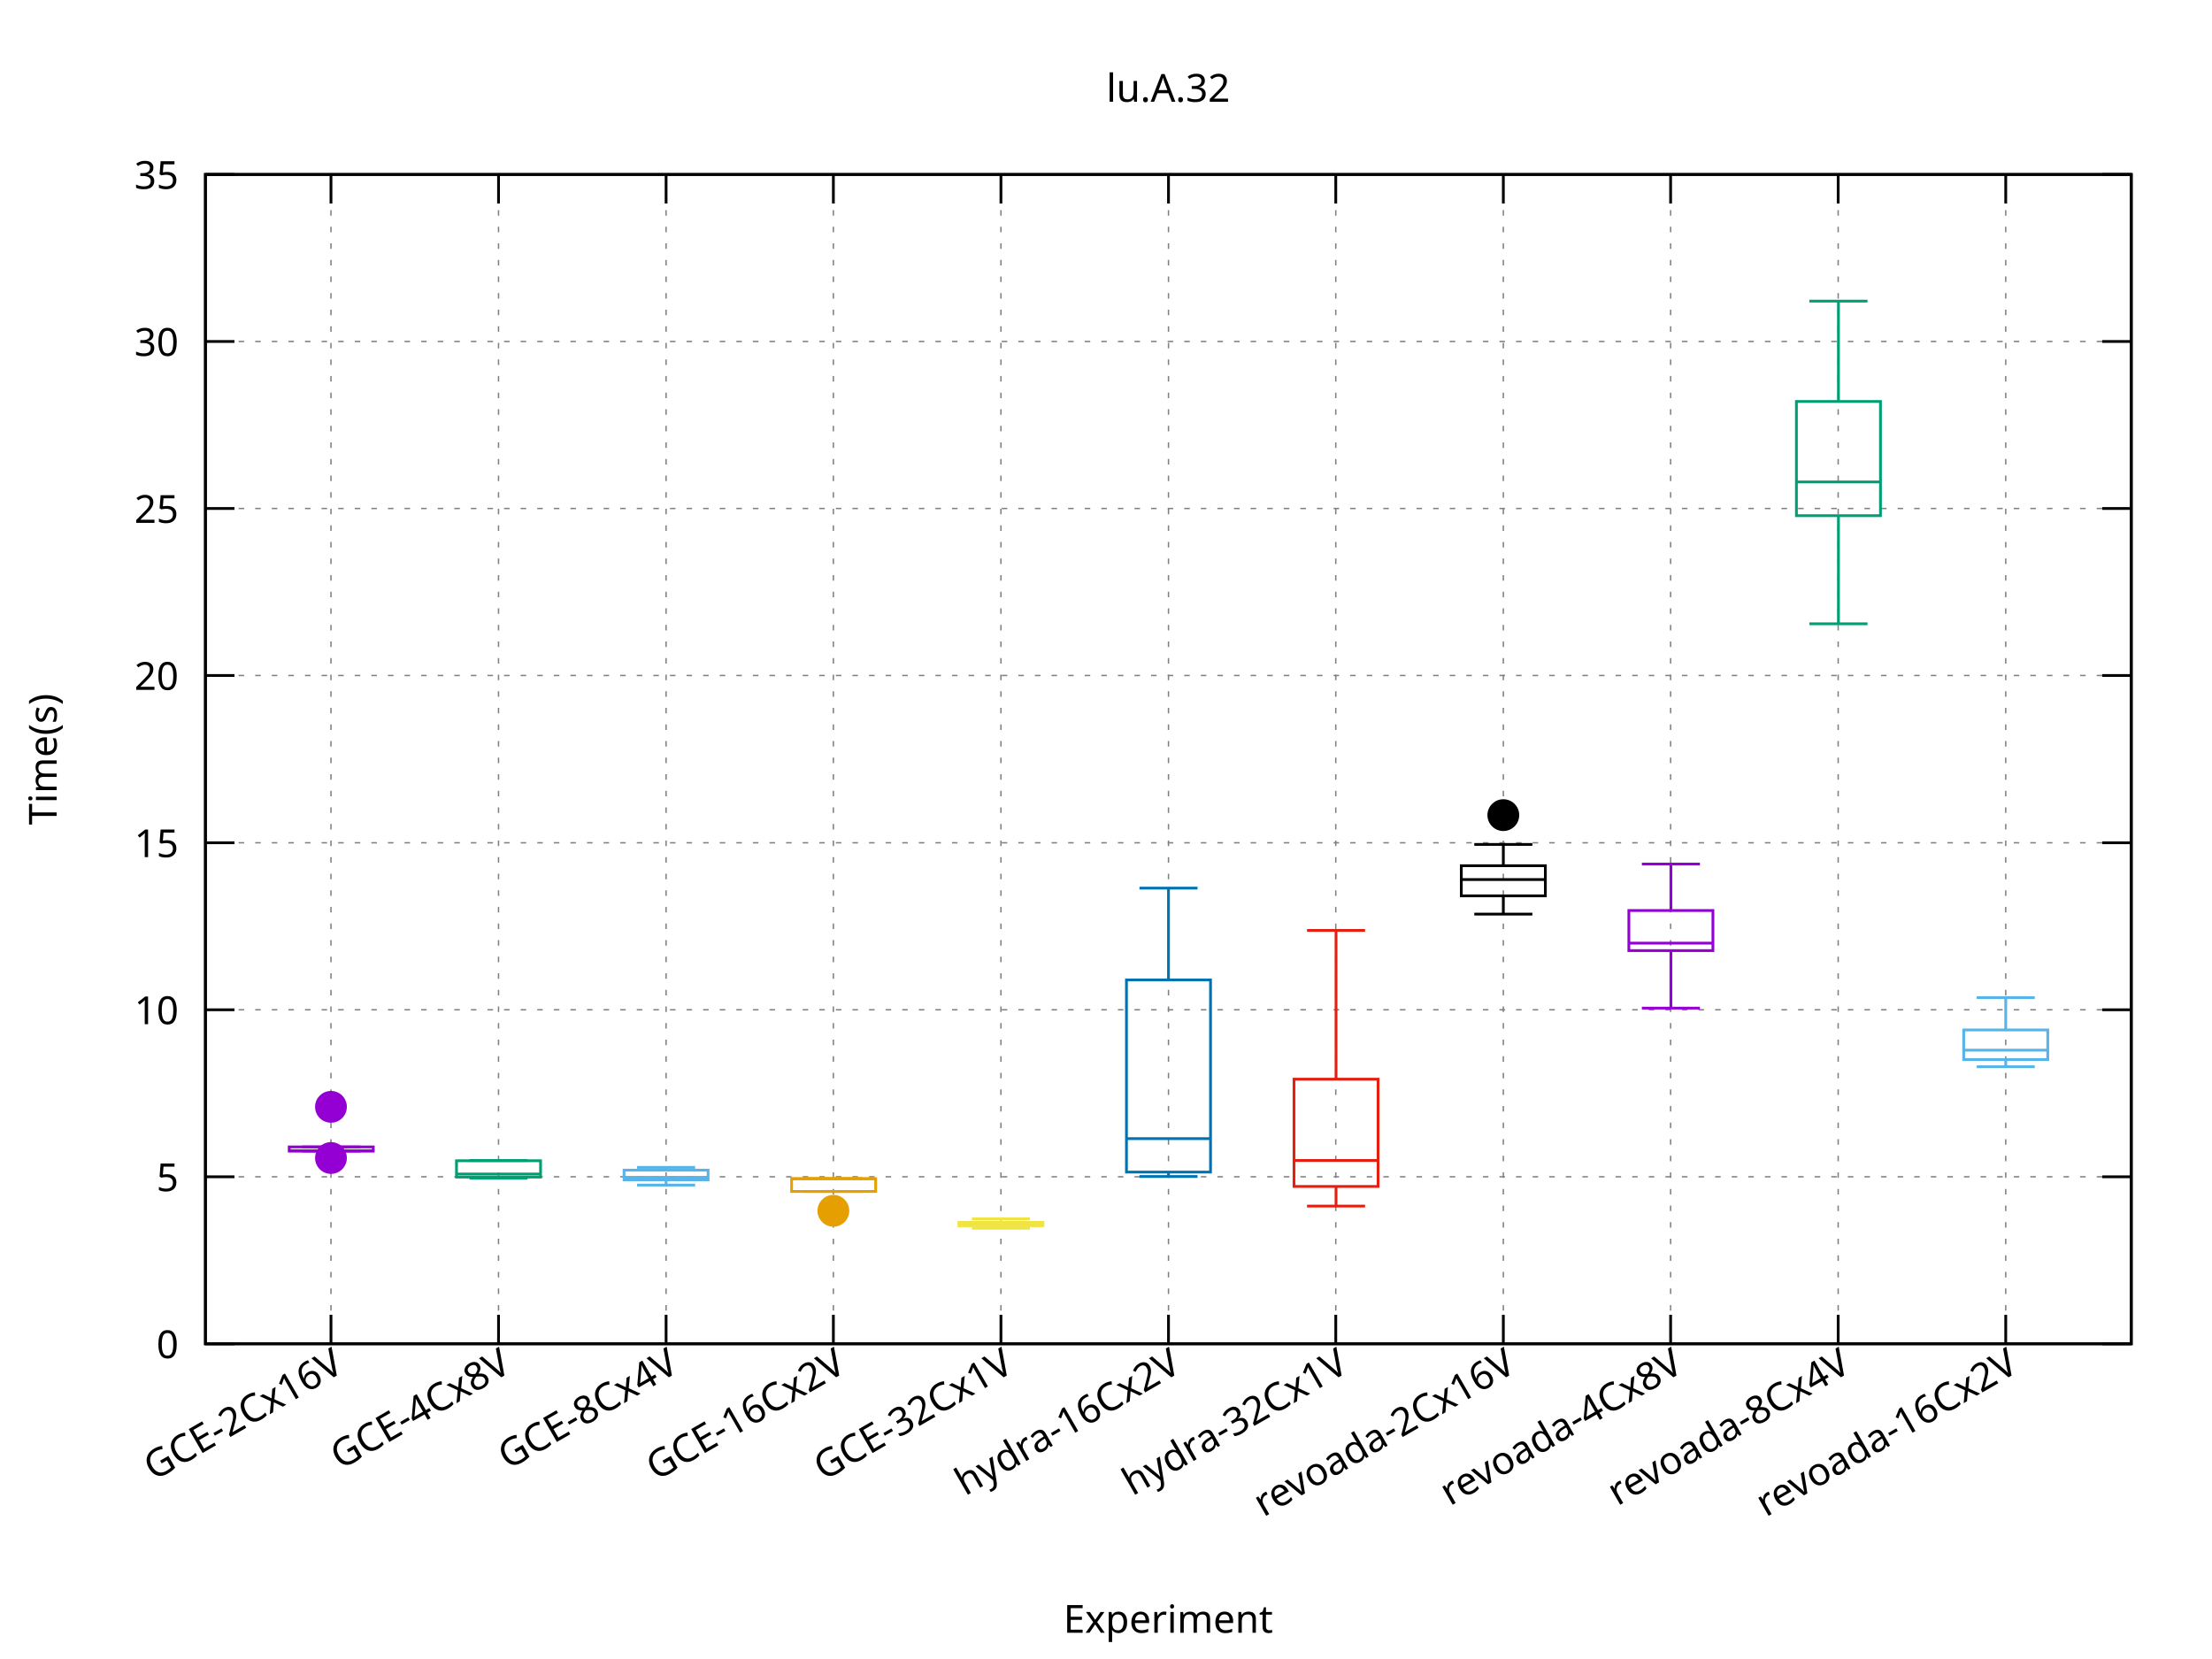
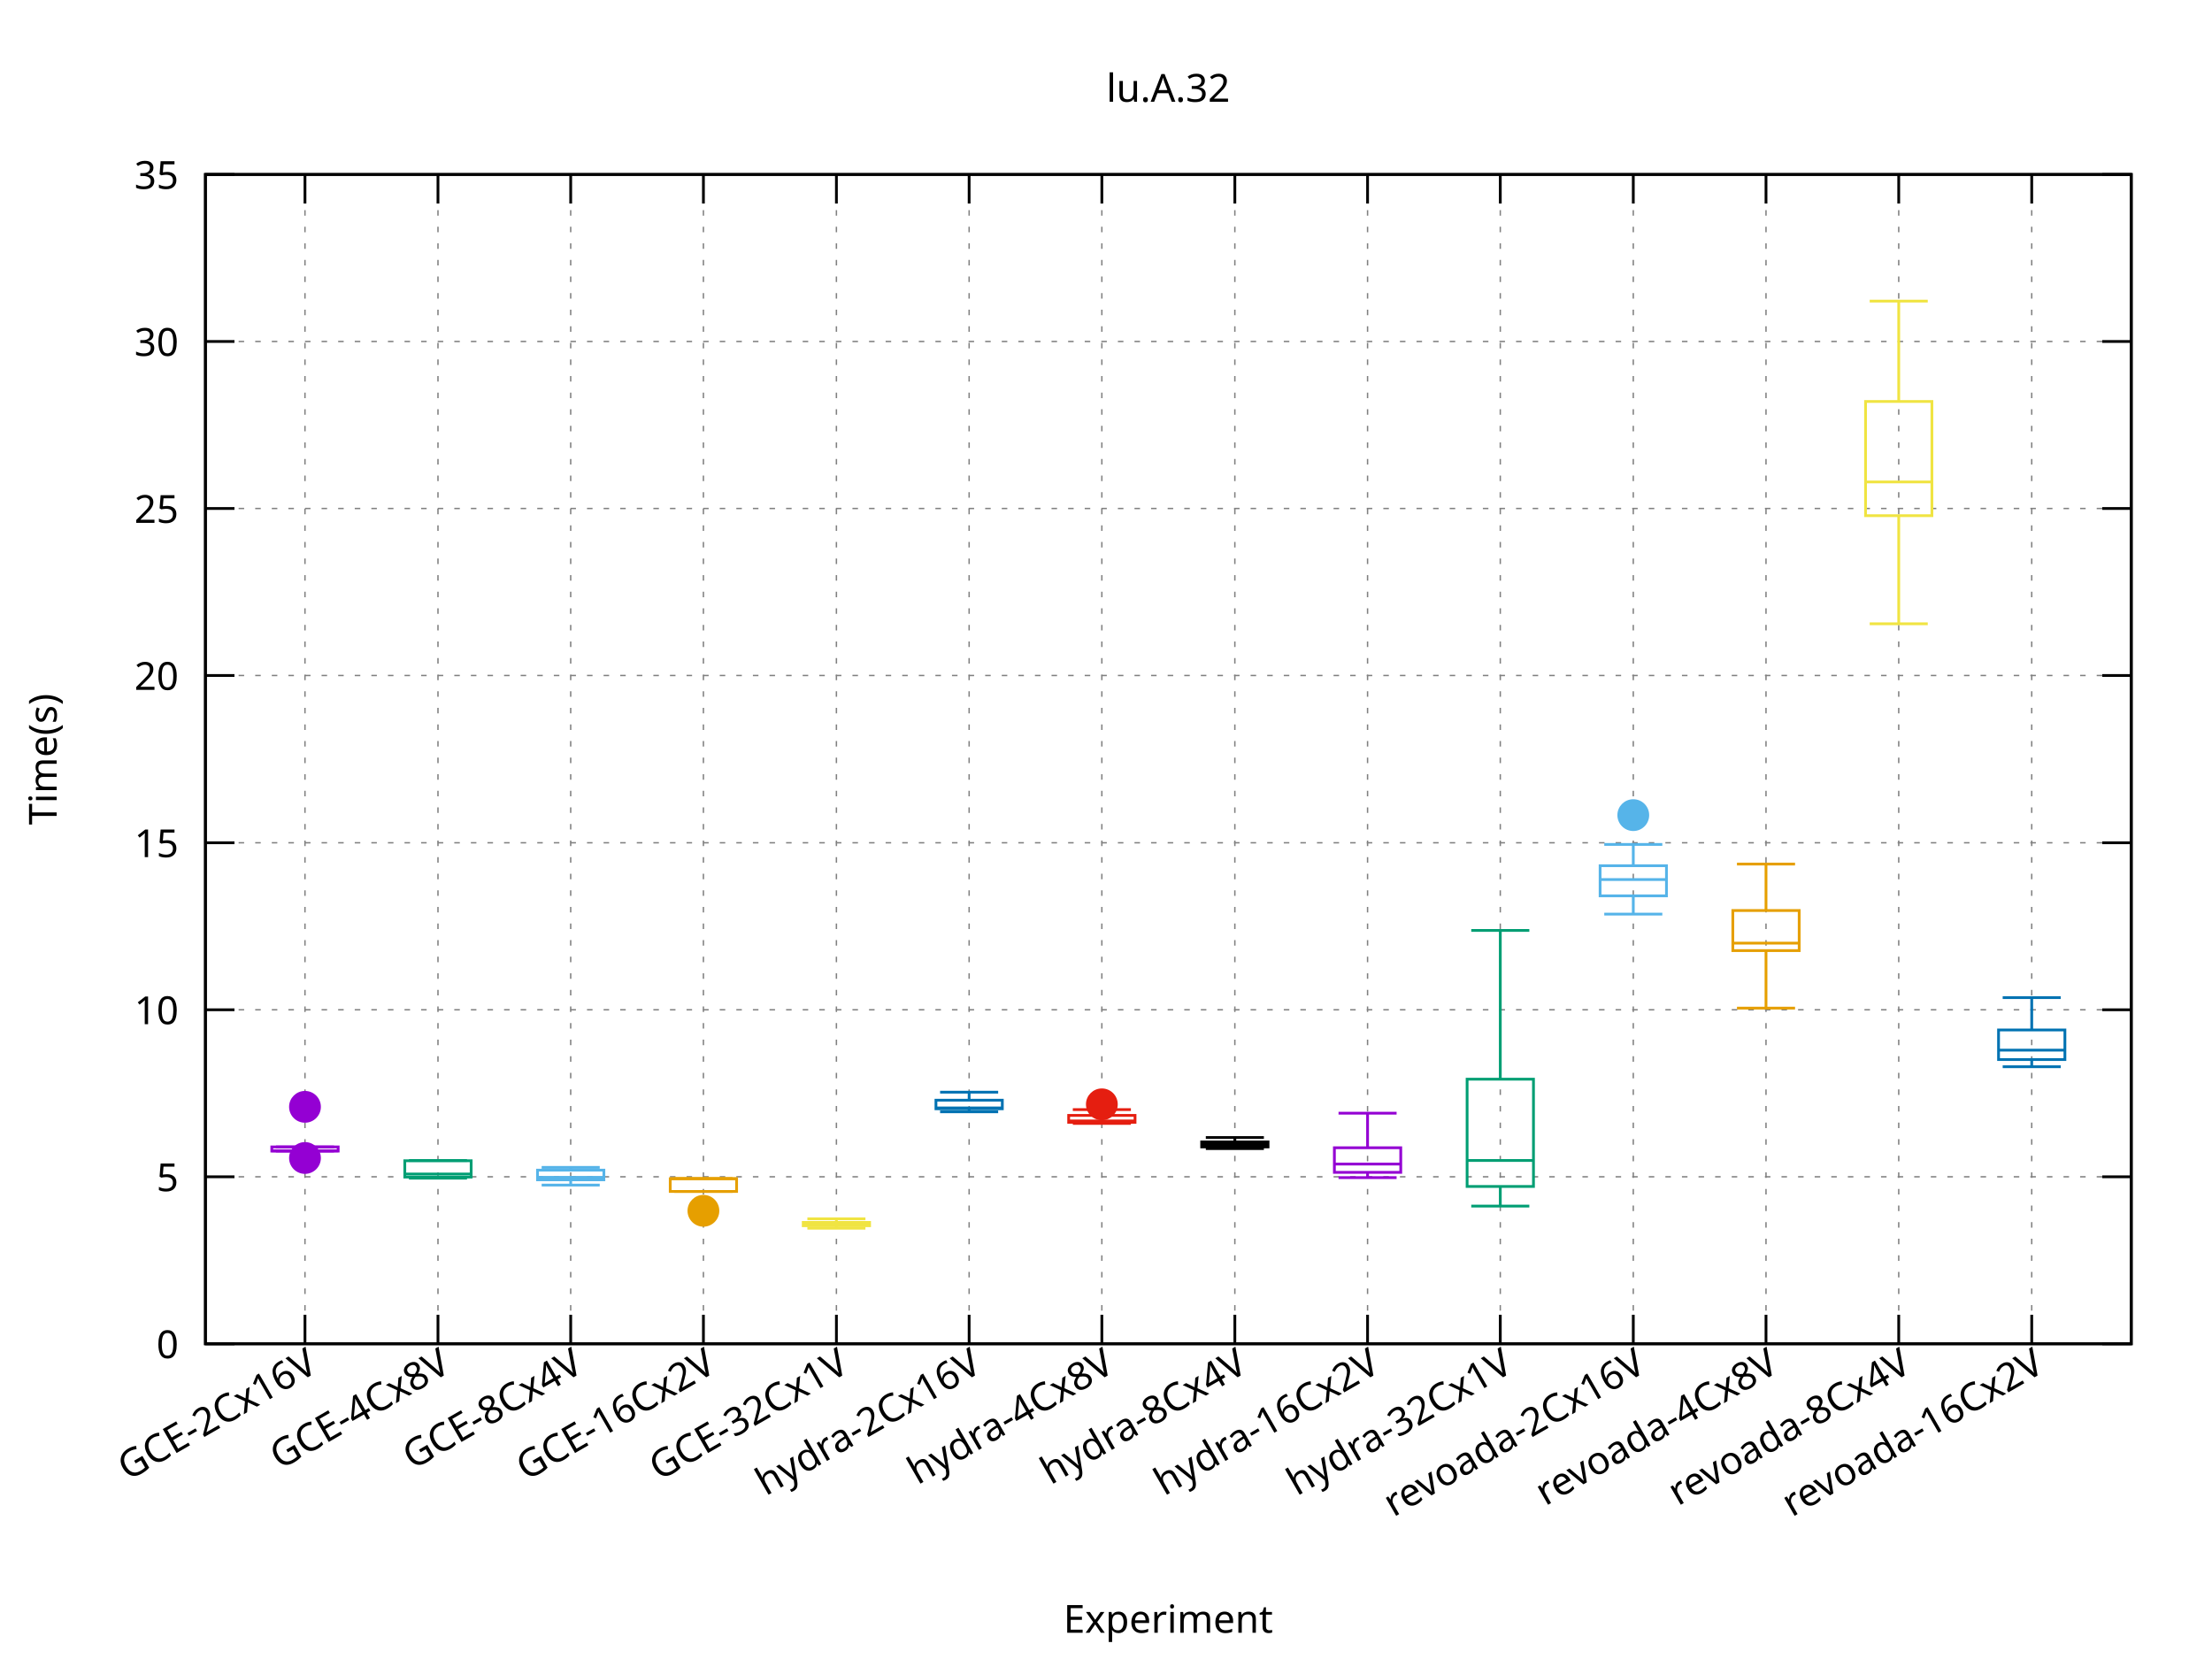
<svg xmlns="http://www.w3.org/2000/svg" xmlns:xlink="http://www.w3.org/1999/xlink" width="800" height="600" viewBox="0 0 800 600">
  <g id="gnuplot_canvas">
    <rect x="0" y="0" width="800" height="600" fill="#ffffff" />
    <defs>
      <circle id="gpDot" r="0.5" stroke-width="0.5" />
      <path id="gpPt0" stroke-width="0.190" stroke="currentColor" d="M-1,0 h2 M0,-1 v2" />
      <path id="gpPt1" stroke-width="0.190" stroke="currentColor" d="M-1,-1 L1,1 M1,-1 L-1,1" />
      <path id="gpPt2" stroke-width="0.190" stroke="currentColor" d="M-1,0 L1,0 M0,-1 L0,1 M-1,-1 L1,1 M-1,1 L1,-1" />
      <rect id="gpPt3" stroke-width="0.190" stroke="currentColor" x="-1" y="-1" width="2" height="2" />
      <rect id="gpPt4" stroke-width="0.190" stroke="currentColor" fill="currentColor" x="-1" y="-1" width="2" height="2" />
      <circle id="gpPt5" stroke-width="0.190" stroke="currentColor" cx="0" cy="0" r="1" />
      <use xlink:href="#gpPt5" id="gpPt6" fill="currentColor" stroke="none" />
      <path id="gpPt7" stroke-width="0.190" stroke="currentColor" d="M0,-1.33 L-1.33,0.67 L1.33,0.67 z" />
      <use xlink:href="#gpPt7" id="gpPt8" fill="currentColor" stroke="none" />
      <use xlink:href="#gpPt7" id="gpPt9" stroke="currentColor" transform="rotate(180)" />
      <use xlink:href="#gpPt9" id="gpPt10" fill="currentColor" stroke="none" />
      <use xlink:href="#gpPt3" id="gpPt11" stroke="currentColor" transform="rotate(45)" />
      <use xlink:href="#gpPt11" id="gpPt12" fill="currentColor" stroke="none" />
      <path id="gpPt13" stroke-width="0.190" stroke="currentColor" d="M0,1.330 L1.265,0.411 L0.782,-1.067 L-0.782,-1.076 L-1.265,0.411 z" />
      <use xlink:href="#gpPt13" id="gpPt14" fill="currentColor" stroke="none" />
      <filter id="textbox" filterUnits="objectBoundingBox" x="0" y="0" height="1" width="1">
        <feFlood flood-color="#FFFFFF" flood-opacity="1" result="bgnd" />
        <feComposite in="SourceGraphic" in2="bgnd" operator="atop" />
      </filter>
      <filter id="greybox" filterUnits="objectBoundingBox" x="0" y="0" height="1" width="1">
        <feFlood flood-color="lightgrey" flood-opacity="1" result="grey" />
        <feComposite in="SourceGraphic" in2="grey" operator="atop" />
      </filter>
    </defs>
    <g fill="none" color="#FFFFFF" stroke="currentColor" stroke-width="1.00" stroke-linecap="butt" stroke-linejoin="miter">
</g>
    <g fill="none" color="black" stroke="currentColor" stroke-width="1.00" stroke-linecap="butt" stroke-linejoin="miter">
</g>
    <g fill="none" color="black" stroke="black" stroke-width="0.50" stroke-linecap="butt" stroke-linejoin="miter">
</g>
    <g fill="none" color="gray" stroke="currentColor" stroke-width="0.50" stroke-linecap="butt" stroke-linejoin="miter">
      <path stroke="gray" stroke-dasharray="2,4" class="gridline" d="M74.3,486.0 L770.8,486.0  " />
    </g>
    <g fill="none" color="gray" stroke="gray" stroke-width="1.00" stroke-linecap="butt" stroke-linejoin="miter">
</g>
    <g fill="none" color="black" stroke="currentColor" stroke-width="1.00" stroke-linecap="butt" stroke-linejoin="miter">
      <path stroke="black" d="M74.3,486.0 L84.8,486.0 M770.8,486.0 L760.3,486.0  " />
      <g transform="translate(64.6,491.2)" stroke="none" fill="black" font-family="Verdana" font-size="14.00" text-anchor="end">
        <text>
          <tspan font-family="Verdana"> 0</tspan>
        </text>
      </g>
    </g>
    <g fill="none" color="black" stroke="currentColor" stroke-width="1.00" stroke-linecap="butt" stroke-linejoin="miter">
</g>
    <g fill="none" color="black" stroke="black" stroke-width="0.50" stroke-linecap="butt" stroke-linejoin="miter">
</g>
    <g fill="none" color="gray" stroke="currentColor" stroke-width="0.50" stroke-linecap="butt" stroke-linejoin="miter">
      <path stroke="gray" stroke-dasharray="2,4" class="gridline" d="M74.3,425.6 L770.8,425.6  " />
    </g>
    <g fill="none" color="gray" stroke="gray" stroke-width="1.00" stroke-linecap="butt" stroke-linejoin="miter">
</g>
    <g fill="none" color="black" stroke="currentColor" stroke-width="1.00" stroke-linecap="butt" stroke-linejoin="miter">
      <path stroke="black" d="M74.3,425.6 L84.8,425.6 M770.8,425.6 L760.3,425.6  " />
      <g transform="translate(64.6,430.8)" stroke="none" fill="black" font-family="Verdana" font-size="14.00" text-anchor="end">
        <text>
          <tspan font-family="Verdana"> 5</tspan>
        </text>
      </g>
    </g>
    <g fill="none" color="black" stroke="currentColor" stroke-width="1.00" stroke-linecap="butt" stroke-linejoin="miter">
</g>
    <g fill="none" color="black" stroke="black" stroke-width="0.50" stroke-linecap="butt" stroke-linejoin="miter">
</g>
    <g fill="none" color="gray" stroke="currentColor" stroke-width="0.50" stroke-linecap="butt" stroke-linejoin="miter">
      <path stroke="gray" stroke-dasharray="2,4" class="gridline" d="M74.3,365.2 L770.8,365.2  " />
    </g>
    <g fill="none" color="gray" stroke="gray" stroke-width="1.00" stroke-linecap="butt" stroke-linejoin="miter">
</g>
    <g fill="none" color="black" stroke="currentColor" stroke-width="1.00" stroke-linecap="butt" stroke-linejoin="miter">
      <path stroke="black" d="M74.3,365.2 L84.8,365.2 M770.8,365.2 L760.3,365.2  " />
      <g transform="translate(64.6,370.4)" stroke="none" fill="black" font-family="Verdana" font-size="14.00" text-anchor="end">
        <text>
          <tspan font-family="Verdana"> 10</tspan>
        </text>
      </g>
    </g>
    <g fill="none" color="black" stroke="currentColor" stroke-width="1.00" stroke-linecap="butt" stroke-linejoin="miter">
</g>
    <g fill="none" color="black" stroke="black" stroke-width="0.50" stroke-linecap="butt" stroke-linejoin="miter">
</g>
    <g fill="none" color="gray" stroke="currentColor" stroke-width="0.50" stroke-linecap="butt" stroke-linejoin="miter">
      <path stroke="gray" stroke-dasharray="2,4" class="gridline" d="M74.3,304.8 L770.8,304.8  " />
    </g>
    <g fill="none" color="gray" stroke="gray" stroke-width="1.00" stroke-linecap="butt" stroke-linejoin="miter">
</g>
    <g fill="none" color="black" stroke="currentColor" stroke-width="1.00" stroke-linecap="butt" stroke-linejoin="miter">
      <path stroke="black" d="M74.3,304.8 L84.8,304.8 M770.8,304.8 L760.3,304.8  " />
      <g transform="translate(64.6,310.0)" stroke="none" fill="black" font-family="Verdana" font-size="14.00" text-anchor="end">
        <text>
          <tspan font-family="Verdana"> 15</tspan>
        </text>
      </g>
    </g>
    <g fill="none" color="black" stroke="currentColor" stroke-width="1.00" stroke-linecap="butt" stroke-linejoin="miter">
</g>
    <g fill="none" color="black" stroke="black" stroke-width="0.50" stroke-linecap="butt" stroke-linejoin="miter">
</g>
    <g fill="none" color="gray" stroke="currentColor" stroke-width="0.50" stroke-linecap="butt" stroke-linejoin="miter">
      <path stroke="gray" stroke-dasharray="2,4" class="gridline" d="M74.3,244.3 L770.8,244.3  " />
    </g>
    <g fill="none" color="gray" stroke="gray" stroke-width="1.00" stroke-linecap="butt" stroke-linejoin="miter">
</g>
    <g fill="none" color="black" stroke="currentColor" stroke-width="1.00" stroke-linecap="butt" stroke-linejoin="miter">
      <path stroke="black" d="M74.3,244.3 L84.8,244.3 M770.8,244.3 L760.3,244.3  " />
      <g transform="translate(64.6,249.5)" stroke="none" fill="black" font-family="Verdana" font-size="14.00" text-anchor="end">
        <text>
          <tspan font-family="Verdana"> 20</tspan>
        </text>
      </g>
    </g>
    <g fill="none" color="black" stroke="currentColor" stroke-width="1.00" stroke-linecap="butt" stroke-linejoin="miter">
</g>
    <g fill="none" color="black" stroke="black" stroke-width="0.50" stroke-linecap="butt" stroke-linejoin="miter">
</g>
    <g fill="none" color="gray" stroke="currentColor" stroke-width="0.50" stroke-linecap="butt" stroke-linejoin="miter">
      <path stroke="gray" stroke-dasharray="2,4" class="gridline" d="M74.3,183.9 L770.8,183.9  " />
    </g>
    <g fill="none" color="gray" stroke="gray" stroke-width="1.00" stroke-linecap="butt" stroke-linejoin="miter">
</g>
    <g fill="none" color="black" stroke="currentColor" stroke-width="1.00" stroke-linecap="butt" stroke-linejoin="miter">
      <path stroke="black" d="M74.3,183.9 L84.8,183.9 M770.8,183.9 L760.3,183.9  " />
      <g transform="translate(64.6,189.1)" stroke="none" fill="black" font-family="Verdana" font-size="14.00" text-anchor="end">
        <text>
          <tspan font-family="Verdana"> 25</tspan>
        </text>
      </g>
    </g>
    <g fill="none" color="black" stroke="currentColor" stroke-width="1.00" stroke-linecap="butt" stroke-linejoin="miter">
</g>
    <g fill="none" color="black" stroke="black" stroke-width="0.50" stroke-linecap="butt" stroke-linejoin="miter">
</g>
    <g fill="none" color="gray" stroke="currentColor" stroke-width="0.50" stroke-linecap="butt" stroke-linejoin="miter">
      <path stroke="gray" stroke-dasharray="2,4" class="gridline" d="M74.3,123.5 L770.8,123.5  " />
    </g>
    <g fill="none" color="gray" stroke="gray" stroke-width="1.00" stroke-linecap="butt" stroke-linejoin="miter">
</g>
    <g fill="none" color="black" stroke="currentColor" stroke-width="1.00" stroke-linecap="butt" stroke-linejoin="miter">
      <path stroke="black" d="M74.3,123.5 L84.8,123.5 M770.8,123.5 L760.3,123.5  " />
      <g transform="translate(64.6,128.7)" stroke="none" fill="black" font-family="Verdana" font-size="14.00" text-anchor="end">
        <text>
          <tspan font-family="Verdana"> 30</tspan>
        </text>
      </g>
    </g>
    <g fill="none" color="black" stroke="currentColor" stroke-width="1.00" stroke-linecap="butt" stroke-linejoin="miter">
</g>
    <g fill="none" color="black" stroke="black" stroke-width="0.50" stroke-linecap="butt" stroke-linejoin="miter">
</g>
    <g fill="none" color="gray" stroke="currentColor" stroke-width="0.50" stroke-linecap="butt" stroke-linejoin="miter">
      <path stroke="gray" stroke-dasharray="2,4" class="gridline" d="M74.3,63.1 L770.8,63.1  " />
    </g>
    <g fill="none" color="gray" stroke="gray" stroke-width="1.00" stroke-linecap="butt" stroke-linejoin="miter">
</g>
    <g fill="none" color="black" stroke="currentColor" stroke-width="1.00" stroke-linecap="butt" stroke-linejoin="miter">
      <path stroke="black" d="M74.3,63.1 L84.8,63.1 M770.8,63.1 L760.3,63.1  " />
      <g transform="translate(64.6,68.3)" stroke="none" fill="black" font-family="Verdana" font-size="14.00" text-anchor="end">
        <text>
          <tspan font-family="Verdana"> 35</tspan>
        </text>
      </g>
    </g>
    <g fill="none" color="black" stroke="currentColor" stroke-width="1.00" stroke-linecap="butt" stroke-linejoin="miter">
</g>
    <g fill="none" color="black" stroke="black" stroke-width="0.50" stroke-linecap="butt" stroke-linejoin="miter">
</g>
    <g fill="none" color="gray" stroke="currentColor" stroke-width="0.50" stroke-linecap="butt" stroke-linejoin="miter">
-       <path stroke="gray" stroke-dasharray="2,4" class="gridline" d="M119.7,486.0 L119.7,63.1  " />
-     </g>
-     <g fill="none" color="gray" stroke="gray" stroke-width="1.00" stroke-linecap="butt" stroke-linejoin="miter">
- </g>
-     <g fill="none" color="black" stroke="currentColor" stroke-width="1.00" stroke-linecap="butt" stroke-linejoin="miter">
-       <path stroke="black" d="M119.7,486.0 L119.7,475.5 M119.7,63.1 L119.7,73.6  " />
-       <g transform="translate(124.9,495.7) rotate(-30)" stroke="none" fill="black" font-family="Verdana" font-size="14.00" text-anchor="end">
+       <path stroke="gray" stroke-dasharray="2,4" class="gridline" d="M110.3,486.0 L110.3,63.1  " />
+     </g>
+     <g fill="none" color="gray" stroke="gray" stroke-width="1.00" stroke-linecap="butt" stroke-linejoin="miter">
+ </g>
+     <g fill="none" color="black" stroke="currentColor" stroke-width="1.00" stroke-linecap="butt" stroke-linejoin="miter">
+       <path stroke="black" d="M110.3,486.0 L110.3,475.5 M110.3,63.1 L110.3,73.6  " />
+       <g transform="translate(115.5,495.7) rotate(-30)" stroke="none" fill="black" font-family="Verdana" font-size="14.00" text-anchor="end">
        <text>
          <tspan font-family="Verdana">GCE-2Cx16V</tspan>
        </text>
      </g>
    </g>
    <g fill="none" color="black" stroke="currentColor" stroke-width="1.00" stroke-linecap="butt" stroke-linejoin="miter">
</g>
    <g fill="none" color="black" stroke="black" stroke-width="0.50" stroke-linecap="butt" stroke-linejoin="miter">
</g>
    <g fill="none" color="gray" stroke="currentColor" stroke-width="0.50" stroke-linecap="butt" stroke-linejoin="miter">
-       <path stroke="gray" stroke-dasharray="2,4" class="gridline" d="M180.3,486.0 L180.3,63.1  " />
-     </g>
-     <g fill="none" color="gray" stroke="gray" stroke-width="1.00" stroke-linecap="butt" stroke-linejoin="miter">
- </g>
-     <g fill="none" color="black" stroke="currentColor" stroke-width="1.00" stroke-linecap="butt" stroke-linejoin="miter">
-       <path stroke="black" d="M180.3,486.0 L180.3,475.5 M180.3,63.1 L180.3,73.6  " />
-       <g transform="translate(185.5,495.7) rotate(-30)" stroke="none" fill="black" font-family="Verdana" font-size="14.00" text-anchor="end">
+       <path stroke="gray" stroke-dasharray="2,4" class="gridline" d="M158.4,486.0 L158.4,63.1  " />
+     </g>
+     <g fill="none" color="gray" stroke="gray" stroke-width="1.00" stroke-linecap="butt" stroke-linejoin="miter">
+ </g>
+     <g fill="none" color="black" stroke="currentColor" stroke-width="1.00" stroke-linecap="butt" stroke-linejoin="miter">
+       <path stroke="black" d="M158.4,486.0 L158.4,475.5 M158.4,63.1 L158.4,73.6  " />
+       <g transform="translate(163.6,495.7) rotate(-30)" stroke="none" fill="black" font-family="Verdana" font-size="14.00" text-anchor="end">
        <text>
          <tspan font-family="Verdana">GCE-4Cx8V</tspan>
        </text>
      </g>
    </g>
    <g fill="none" color="black" stroke="currentColor" stroke-width="1.00" stroke-linecap="butt" stroke-linejoin="miter">
</g>
    <g fill="none" color="black" stroke="black" stroke-width="0.50" stroke-linecap="butt" stroke-linejoin="miter">
</g>
    <g fill="none" color="gray" stroke="currentColor" stroke-width="0.50" stroke-linecap="butt" stroke-linejoin="miter">
-       <path stroke="gray" stroke-dasharray="2,4" class="gridline" d="M240.9,486.0 L240.9,63.1  " />
-     </g>
-     <g fill="none" color="gray" stroke="gray" stroke-width="1.00" stroke-linecap="butt" stroke-linejoin="miter">
- </g>
-     <g fill="none" color="black" stroke="currentColor" stroke-width="1.00" stroke-linecap="butt" stroke-linejoin="miter">
-       <path stroke="black" d="M240.9,486.0 L240.9,475.5 M240.9,63.1 L240.9,73.6  " />
-       <g transform="translate(246.1,495.7) rotate(-30)" stroke="none" fill="black" font-family="Verdana" font-size="14.00" text-anchor="end">
+       <path stroke="gray" stroke-dasharray="2,4" class="gridline" d="M206.4,486.0 L206.4,63.1  " />
+     </g>
+     <g fill="none" color="gray" stroke="gray" stroke-width="1.00" stroke-linecap="butt" stroke-linejoin="miter">
+ </g>
+     <g fill="none" color="black" stroke="currentColor" stroke-width="1.00" stroke-linecap="butt" stroke-linejoin="miter">
+       <path stroke="black" d="M206.4,486.0 L206.4,475.5 M206.4,63.1 L206.4,73.6  " />
+       <g transform="translate(211.6,495.7) rotate(-30)" stroke="none" fill="black" font-family="Verdana" font-size="14.00" text-anchor="end">
        <text>
          <tspan font-family="Verdana">GCE-8Cx4V</tspan>
        </text>
      </g>
    </g>
    <g fill="none" color="black" stroke="currentColor" stroke-width="1.00" stroke-linecap="butt" stroke-linejoin="miter">
</g>
    <g fill="none" color="black" stroke="black" stroke-width="0.50" stroke-linecap="butt" stroke-linejoin="miter">
</g>
    <g fill="none" color="gray" stroke="currentColor" stroke-width="0.50" stroke-linecap="butt" stroke-linejoin="miter">
-       <path stroke="gray" stroke-dasharray="2,4" class="gridline" d="M301.4,486.0 L301.4,63.1  " />
-     </g>
-     <g fill="none" color="gray" stroke="gray" stroke-width="1.00" stroke-linecap="butt" stroke-linejoin="miter">
- </g>
-     <g fill="none" color="black" stroke="currentColor" stroke-width="1.00" stroke-linecap="butt" stroke-linejoin="miter">
-       <path stroke="black" d="M301.4,486.0 L301.4,475.5 M301.4,63.1 L301.4,73.6  " />
-       <g transform="translate(306.6,495.7) rotate(-30)" stroke="none" fill="black" font-family="Verdana" font-size="14.00" text-anchor="end">
+       <path stroke="gray" stroke-dasharray="2,4" class="gridline" d="M254.4,486.0 L254.4,63.1  " />
+     </g>
+     <g fill="none" color="gray" stroke="gray" stroke-width="1.00" stroke-linecap="butt" stroke-linejoin="miter">
+ </g>
+     <g fill="none" color="black" stroke="currentColor" stroke-width="1.00" stroke-linecap="butt" stroke-linejoin="miter">
+       <path stroke="black" d="M254.4,486.0 L254.4,475.5 M254.4,63.1 L254.4,73.6  " />
+       <g transform="translate(259.6,495.7) rotate(-30)" stroke="none" fill="black" font-family="Verdana" font-size="14.00" text-anchor="end">
        <text>
          <tspan font-family="Verdana">GCE-16Cx2V</tspan>
        </text>
      </g>
    </g>
    <g fill="none" color="black" stroke="currentColor" stroke-width="1.00" stroke-linecap="butt" stroke-linejoin="miter">
</g>
    <g fill="none" color="black" stroke="black" stroke-width="0.50" stroke-linecap="butt" stroke-linejoin="miter">
</g>
    <g fill="none" color="gray" stroke="currentColor" stroke-width="0.50" stroke-linecap="butt" stroke-linejoin="miter">
-       <path stroke="gray" stroke-dasharray="2,4" class="gridline" d="M362.0,486.0 L362.0,63.1  " />
-     </g>
-     <g fill="none" color="gray" stroke="gray" stroke-width="1.00" stroke-linecap="butt" stroke-linejoin="miter">
- </g>
-     <g fill="none" color="black" stroke="currentColor" stroke-width="1.00" stroke-linecap="butt" stroke-linejoin="miter">
-       <path stroke="black" d="M362.0,486.0 L362.0,475.5 M362.0,63.1 L362.0,73.6  " />
-       <g transform="translate(367.2,495.7) rotate(-30)" stroke="none" fill="black" font-family="Verdana" font-size="14.00" text-anchor="end">
+       <path stroke="gray" stroke-dasharray="2,4" class="gridline" d="M302.5,486.0 L302.5,63.1  " />
+     </g>
+     <g fill="none" color="gray" stroke="gray" stroke-width="1.00" stroke-linecap="butt" stroke-linejoin="miter">
+ </g>
+     <g fill="none" color="black" stroke="currentColor" stroke-width="1.00" stroke-linecap="butt" stroke-linejoin="miter">
+       <path stroke="black" d="M302.5,486.0 L302.5,475.5 M302.5,63.1 L302.5,73.6  " />
+       <g transform="translate(307.7,495.7) rotate(-30)" stroke="none" fill="black" font-family="Verdana" font-size="14.00" text-anchor="end">
        <text>
          <tspan font-family="Verdana">GCE-32Cx1V</tspan>
        </text>
      </g>
    </g>
    <g fill="none" color="black" stroke="currentColor" stroke-width="1.00" stroke-linecap="butt" stroke-linejoin="miter">
</g>
    <g fill="none" color="black" stroke="black" stroke-width="0.50" stroke-linecap="butt" stroke-linejoin="miter">
</g>
    <g fill="none" color="gray" stroke="currentColor" stroke-width="0.50" stroke-linecap="butt" stroke-linejoin="miter">
-       <path stroke="gray" stroke-dasharray="2,4" class="gridline" d="M422.6,486.0 L422.6,63.1  " />
-     </g>
-     <g fill="none" color="gray" stroke="gray" stroke-width="1.00" stroke-linecap="butt" stroke-linejoin="miter">
- </g>
-     <g fill="none" color="black" stroke="currentColor" stroke-width="1.00" stroke-linecap="butt" stroke-linejoin="miter">
-       <path stroke="black" d="M422.6,486.0 L422.6,475.5 M422.6,63.1 L422.6,73.6  " />
-       <g transform="translate(427.8,495.7) rotate(-30)" stroke="none" fill="black" font-family="Verdana" font-size="14.00" text-anchor="end">
+       <path stroke="gray" stroke-dasharray="2,4" class="gridline" d="M350.5,486.0 L350.5,63.1  " />
+     </g>
+     <g fill="none" color="gray" stroke="gray" stroke-width="1.00" stroke-linecap="butt" stroke-linejoin="miter">
+ </g>
+     <g fill="none" color="black" stroke="currentColor" stroke-width="1.00" stroke-linecap="butt" stroke-linejoin="miter">
+       <path stroke="black" d="M350.5,486.0 L350.5,475.5 M350.5,63.1 L350.5,73.6  " />
+       <g transform="translate(355.7,495.7) rotate(-30)" stroke="none" fill="black" font-family="Verdana" font-size="14.00" text-anchor="end">
+         <text>
+           <tspan font-family="Verdana">hydra-2Cx16V</tspan>
+         </text>
+       </g>
+     </g>
+     <g fill="none" color="black" stroke="currentColor" stroke-width="1.00" stroke-linecap="butt" stroke-linejoin="miter">
+ </g>
+     <g fill="none" color="black" stroke="black" stroke-width="0.50" stroke-linecap="butt" stroke-linejoin="miter">
+ </g>
+     <g fill="none" color="gray" stroke="currentColor" stroke-width="0.50" stroke-linecap="butt" stroke-linejoin="miter">
+       <path stroke="gray" stroke-dasharray="2,4" class="gridline" d="M398.5,486.0 L398.5,63.1  " />
+     </g>
+     <g fill="none" color="gray" stroke="gray" stroke-width="1.00" stroke-linecap="butt" stroke-linejoin="miter">
+ </g>
+     <g fill="none" color="black" stroke="currentColor" stroke-width="1.00" stroke-linecap="butt" stroke-linejoin="miter">
+       <path stroke="black" d="M398.5,486.0 L398.5,475.5 M398.5,63.1 L398.5,73.6  " />
+       <g transform="translate(403.7,495.7) rotate(-30)" stroke="none" fill="black" font-family="Verdana" font-size="14.00" text-anchor="end">
+         <text>
+           <tspan font-family="Verdana">hydra-4Cx8V</tspan>
+         </text>
+       </g>
+     </g>
+     <g fill="none" color="black" stroke="currentColor" stroke-width="1.00" stroke-linecap="butt" stroke-linejoin="miter">
+ </g>
+     <g fill="none" color="black" stroke="black" stroke-width="0.50" stroke-linecap="butt" stroke-linejoin="miter">
+ </g>
+     <g fill="none" color="gray" stroke="currentColor" stroke-width="0.50" stroke-linecap="butt" stroke-linejoin="miter">
+       <path stroke="gray" stroke-dasharray="2,4" class="gridline" d="M446.6,486.0 L446.6,63.1  " />
+     </g>
+     <g fill="none" color="gray" stroke="gray" stroke-width="1.00" stroke-linecap="butt" stroke-linejoin="miter">
+ </g>
+     <g fill="none" color="black" stroke="currentColor" stroke-width="1.00" stroke-linecap="butt" stroke-linejoin="miter">
+       <path stroke="black" d="M446.6,486.0 L446.6,475.5 M446.6,63.1 L446.6,73.6  " />
+       <g transform="translate(451.8,495.7) rotate(-30)" stroke="none" fill="black" font-family="Verdana" font-size="14.00" text-anchor="end">
+         <text>
+           <tspan font-family="Verdana">hydra-8Cx4V</tspan>
+         </text>
+       </g>
+     </g>
+     <g fill="none" color="black" stroke="currentColor" stroke-width="1.00" stroke-linecap="butt" stroke-linejoin="miter">
+ </g>
+     <g fill="none" color="black" stroke="black" stroke-width="0.50" stroke-linecap="butt" stroke-linejoin="miter">
+ </g>
+     <g fill="none" color="gray" stroke="currentColor" stroke-width="0.50" stroke-linecap="butt" stroke-linejoin="miter">
+       <path stroke="gray" stroke-dasharray="2,4" class="gridline" d="M494.6,486.0 L494.6,63.1  " />
+     </g>
+     <g fill="none" color="gray" stroke="gray" stroke-width="1.00" stroke-linecap="butt" stroke-linejoin="miter">
+ </g>
+     <g fill="none" color="black" stroke="currentColor" stroke-width="1.00" stroke-linecap="butt" stroke-linejoin="miter">
+       <path stroke="black" d="M494.6,486.0 L494.6,475.5 M494.6,63.1 L494.6,73.6  " />
+       <g transform="translate(499.8,495.7) rotate(-30)" stroke="none" fill="black" font-family="Verdana" font-size="14.00" text-anchor="end">
        <text>
          <tspan font-family="Verdana">hydra-16Cx2V</tspan>
        </text>
      </g>
    </g>
    <g fill="none" color="black" stroke="currentColor" stroke-width="1.00" stroke-linecap="butt" stroke-linejoin="miter">
</g>
    <g fill="none" color="black" stroke="black" stroke-width="0.50" stroke-linecap="butt" stroke-linejoin="miter">
</g>
    <g fill="none" color="gray" stroke="currentColor" stroke-width="0.50" stroke-linecap="butt" stroke-linejoin="miter">
-       <path stroke="gray" stroke-dasharray="2,4" class="gridline" d="M483.1,486.0 L483.1,63.1  " />
-     </g>
-     <g fill="none" color="gray" stroke="gray" stroke-width="1.00" stroke-linecap="butt" stroke-linejoin="miter">
- </g>
-     <g fill="none" color="black" stroke="currentColor" stroke-width="1.00" stroke-linecap="butt" stroke-linejoin="miter">
-       <path stroke="black" d="M483.1,486.0 L483.1,475.5 M483.1,63.1 L483.1,73.6  " />
-       <g transform="translate(488.3,495.7) rotate(-30)" stroke="none" fill="black" font-family="Verdana" font-size="14.00" text-anchor="end">
+       <path stroke="gray" stroke-dasharray="2,4" class="gridline" d="M542.6,486.0 L542.6,63.1  " />
+     </g>
+     <g fill="none" color="gray" stroke="gray" stroke-width="1.00" stroke-linecap="butt" stroke-linejoin="miter">
+ </g>
+     <g fill="none" color="black" stroke="currentColor" stroke-width="1.00" stroke-linecap="butt" stroke-linejoin="miter">
+       <path stroke="black" d="M542.6,486.0 L542.6,475.5 M542.6,63.1 L542.6,73.6  " />
+       <g transform="translate(547.8,495.7) rotate(-30)" stroke="none" fill="black" font-family="Verdana" font-size="14.00" text-anchor="end">
        <text>
          <tspan font-family="Verdana">hydra-32Cx1V</tspan>
        </text>
      </g>
    </g>
    <g fill="none" color="black" stroke="currentColor" stroke-width="1.00" stroke-linecap="butt" stroke-linejoin="miter">
</g>
    <g fill="none" color="black" stroke="black" stroke-width="0.50" stroke-linecap="butt" stroke-linejoin="miter">
</g>
    <g fill="none" color="gray" stroke="currentColor" stroke-width="0.50" stroke-linecap="butt" stroke-linejoin="miter">
-       <path stroke="gray" stroke-dasharray="2,4" class="gridline" d="M543.7,486.0 L543.7,63.1  " />
-     </g>
-     <g fill="none" color="gray" stroke="gray" stroke-width="1.00" stroke-linecap="butt" stroke-linejoin="miter">
- </g>
-     <g fill="none" color="black" stroke="currentColor" stroke-width="1.00" stroke-linecap="butt" stroke-linejoin="miter">
-       <path stroke="black" d="M543.7,486.0 L543.7,475.5 M543.7,63.1 L543.7,73.6  " />
-       <g transform="translate(548.9,495.7) rotate(-30)" stroke="none" fill="black" font-family="Verdana" font-size="14.00" text-anchor="end">
+       <path stroke="gray" stroke-dasharray="2,4" class="gridline" d="M590.7,486.0 L590.7,63.1  " />
+     </g>
+     <g fill="none" color="gray" stroke="gray" stroke-width="1.00" stroke-linecap="butt" stroke-linejoin="miter">
+ </g>
+     <g fill="none" color="black" stroke="currentColor" stroke-width="1.00" stroke-linecap="butt" stroke-linejoin="miter">
+       <path stroke="black" d="M590.7,486.0 L590.7,475.5 M590.7,63.1 L590.7,73.6  " />
+       <g transform="translate(595.9,495.7) rotate(-30)" stroke="none" fill="black" font-family="Verdana" font-size="14.00" text-anchor="end">
        <text>
          <tspan font-family="Verdana">revoada-2Cx16V</tspan>
        </text>
      </g>
    </g>
    <g fill="none" color="black" stroke="currentColor" stroke-width="1.00" stroke-linecap="butt" stroke-linejoin="miter">
</g>
    <g fill="none" color="black" stroke="black" stroke-width="0.50" stroke-linecap="butt" stroke-linejoin="miter">
</g>
    <g fill="none" color="gray" stroke="currentColor" stroke-width="0.50" stroke-linecap="butt" stroke-linejoin="miter">
-       <path stroke="gray" stroke-dasharray="2,4" class="gridline" d="M604.2,486.0 L604.2,63.1  " />
-     </g>
-     <g fill="none" color="gray" stroke="gray" stroke-width="1.00" stroke-linecap="butt" stroke-linejoin="miter">
- </g>
-     <g fill="none" color="black" stroke="currentColor" stroke-width="1.00" stroke-linecap="butt" stroke-linejoin="miter">
-       <path stroke="black" d="M604.2,486.0 L604.2,475.5 M604.2,63.1 L604.2,73.6  " />
-       <g transform="translate(609.4,495.7) rotate(-30)" stroke="none" fill="black" font-family="Verdana" font-size="14.00" text-anchor="end">
+       <path stroke="gray" stroke-dasharray="2,4" class="gridline" d="M638.7,486.0 L638.7,63.1  " />
+     </g>
+     <g fill="none" color="gray" stroke="gray" stroke-width="1.00" stroke-linecap="butt" stroke-linejoin="miter">
+ </g>
+     <g fill="none" color="black" stroke="currentColor" stroke-width="1.00" stroke-linecap="butt" stroke-linejoin="miter">
+       <path stroke="black" d="M638.7,486.0 L638.7,475.5 M638.7,63.1 L638.7,73.6  " />
+       <g transform="translate(643.9,495.7) rotate(-30)" stroke="none" fill="black" font-family="Verdana" font-size="14.00" text-anchor="end">
        <text>
          <tspan font-family="Verdana">revoada-4Cx8V</tspan>
        </text>
      </g>
    </g>
    <g fill="none" color="black" stroke="currentColor" stroke-width="1.00" stroke-linecap="butt" stroke-linejoin="miter">
</g>
    <g fill="none" color="black" stroke="black" stroke-width="0.50" stroke-linecap="butt" stroke-linejoin="miter">
</g>
    <g fill="none" color="gray" stroke="currentColor" stroke-width="0.50" stroke-linecap="butt" stroke-linejoin="miter">
-       <path stroke="gray" stroke-dasharray="2,4" class="gridline" d="M664.8,486.0 L664.8,63.1  " />
-     </g>
-     <g fill="none" color="gray" stroke="gray" stroke-width="1.00" stroke-linecap="butt" stroke-linejoin="miter">
- </g>
-     <g fill="none" color="black" stroke="currentColor" stroke-width="1.00" stroke-linecap="butt" stroke-linejoin="miter">
-       <path stroke="black" d="M664.8,486.0 L664.8,475.5 M664.8,63.1 L664.8,73.6  " />
-       <g transform="translate(670.0,495.7) rotate(-30)" stroke="none" fill="black" font-family="Verdana" font-size="14.00" text-anchor="end">
+       <path stroke="gray" stroke-dasharray="2,4" class="gridline" d="M686.7,486.0 L686.7,63.1  " />
+     </g>
+     <g fill="none" color="gray" stroke="gray" stroke-width="1.00" stroke-linecap="butt" stroke-linejoin="miter">
+ </g>
+     <g fill="none" color="black" stroke="currentColor" stroke-width="1.00" stroke-linecap="butt" stroke-linejoin="miter">
+       <path stroke="black" d="M686.7,486.0 L686.7,475.5 M686.7,63.1 L686.7,73.6  " />
+       <g transform="translate(691.9,495.7) rotate(-30)" stroke="none" fill="black" font-family="Verdana" font-size="14.00" text-anchor="end">
        <text>
          <tspan font-family="Verdana">revoada-8Cx4V</tspan>
        </text>
      </g>
    </g>
    <g fill="none" color="black" stroke="currentColor" stroke-width="1.00" stroke-linecap="butt" stroke-linejoin="miter">
</g>
    <g fill="none" color="black" stroke="black" stroke-width="0.50" stroke-linecap="butt" stroke-linejoin="miter">
</g>
    <g fill="none" color="gray" stroke="currentColor" stroke-width="0.50" stroke-linecap="butt" stroke-linejoin="miter">
-       <path stroke="gray" stroke-dasharray="2,4" class="gridline" d="M725.4,486.0 L725.4,63.1  " />
-     </g>
-     <g fill="none" color="gray" stroke="gray" stroke-width="1.00" stroke-linecap="butt" stroke-linejoin="miter">
- </g>
-     <g fill="none" color="black" stroke="currentColor" stroke-width="1.00" stroke-linecap="butt" stroke-linejoin="miter">
-       <path stroke="black" d="M725.4,486.0 L725.4,475.5 M725.4,63.1 L725.4,73.6  " />
-       <g transform="translate(730.6,495.7) rotate(-30)" stroke="none" fill="black" font-family="Verdana" font-size="14.00" text-anchor="end">
+       <path stroke="gray" stroke-dasharray="2,4" class="gridline" d="M734.8,486.0 L734.8,63.1  " />
+     </g>
+     <g fill="none" color="gray" stroke="gray" stroke-width="1.00" stroke-linecap="butt" stroke-linejoin="miter">
+ </g>
+     <g fill="none" color="black" stroke="currentColor" stroke-width="1.00" stroke-linecap="butt" stroke-linejoin="miter">
+       <path stroke="black" d="M734.8,486.0 L734.8,475.5 M734.8,63.1 L734.8,73.6  " />
+       <g transform="translate(740.0,495.7) rotate(-30)" stroke="none" fill="black" font-family="Verdana" font-size="14.00" text-anchor="end">
        <text>
          <tspan font-family="Verdana">revoada-16Cx2V</tspan>
        </text>
      </g>
    </g>
    <g fill="none" color="black" stroke="currentColor" stroke-width="1.00" stroke-linecap="butt" stroke-linejoin="miter">
</g>
    <g fill="none" color="black" stroke="currentColor" stroke-width="1.00" stroke-linecap="butt" stroke-linejoin="miter">
      <path stroke="black" d="M74.3,63.1 L74.3,486.0 L770.8,486.0 L770.8,63.1 L74.3,63.1 Z  " />
    </g>
    <g fill="none" color="black" stroke="currentColor" stroke-width="1.00" stroke-linecap="butt" stroke-linejoin="miter">
      <g transform="translate(20.5,274.6) rotate(270)" stroke="none" fill="black" font-family="Verdana" font-size="14.00" text-anchor="middle">
        <text>
          <tspan font-family="Verdana">Time(s)</tspan>
        </text>
      </g>
    </g>
    <g fill="none" color="black" stroke="currentColor" stroke-width="1.00" stroke-linecap="butt" stroke-linejoin="miter">
      <g transform="translate(422.5,590.5)" stroke="none" fill="black" font-family="Verdana" font-size="14.00" text-anchor="middle">
        <text>
          <tspan font-family="Verdana">Experiment</tspan>
        </text>
      </g>
    </g>
    <g fill="none" color="black" stroke="currentColor" stroke-width="1.00" stroke-linecap="butt" stroke-linejoin="miter">
      <g transform="translate(422.5,36.8)" stroke="none" fill="black" font-family="Verdana" font-size="14.00" text-anchor="middle">
        <text>
          <tspan font-family="Verdana">lu.A.32</tspan>
        </text>
      </g>
    </g>
    <g id="gnuplot_plot_1">
      <g fill="none" color="black" stroke="currentColor" stroke-width="1.00" stroke-linecap="butt" stroke-linejoin="miter">
-         <path stroke="rgb(148,   0, 211)" d="M119.8,416.3 M119.8,414.8 M104.6,416.3 L135.0,416.3 L135.0,414.8 L104.6,414.8 L104.6,416.3 Z  " />
-         <path stroke="rgb(148,   0, 211)" d="M109.3,414.8 L130.3,414.8 M109.3,416.3 L130.3,416.3 M104.6,416.2 L135.0,416.2  " />
-         <use xlink:href="#gpPt6" transform="translate(119.7,418.8) scale(5.25)" color="rgb(148,   0, 211)" />
-         <use xlink:href="#gpPt6" transform="translate(119.7,400.3) scale(5.25)" color="rgb(148,   0, 211)" />
+         <path stroke="rgb(148,   0, 211)" d="M110.3,416.3 M110.3,414.8 M98.3,416.3 L122.3,416.3 L122.3,414.8 L98.3,414.8 L98.3,416.3 Z  " />
+         <path stroke="rgb(148,   0, 211)" d="M99.8,414.8 L120.8,414.8 M99.8,416.3 L120.8,416.3 M98.3,416.2 L122.3,416.2  " />
+         <use xlink:href="#gpPt6" transform="translate(110.3,418.8) scale(5.25)" color="rgb(148,   0, 211)" />
+         <use xlink:href="#gpPt6" transform="translate(110.3,400.3) scale(5.25)" color="rgb(148,   0, 211)" />
      </g>
    </g>
    <g id="gnuplot_plot_2">
      <g fill="none" color="black" stroke="currentColor" stroke-width="1.00" stroke-linecap="butt" stroke-linejoin="miter">
-         <path stroke="rgb(  0, 158, 115)" d="M180.3,426.1 L180.3,425.7 M180.3,419.8 L180.3,419.7 M165.1,425.7 L195.5,425.7 L195.5,419.8 L165.1,419.8   L165.1,425.7 Z  " />
-         <path stroke="rgb(  0, 158, 115)" d="M169.8,419.7 L190.8,419.7 M169.8,426.1 L190.8,426.1 M165.1,424.6 L195.5,424.6  " />
+         <path stroke="rgb(  0, 158, 115)" d="M158.4,426.1 L158.4,425.7 M158.4,419.8 L158.4,419.7 M146.4,425.7 L170.4,425.7 L170.4,419.8 L146.4,419.8   L146.4,425.7 Z  " />
+         <path stroke="rgb(  0, 158, 115)" d="M147.9,419.7 L168.9,419.7 M147.9,426.1 L168.9,426.1 M146.4,424.6 L170.4,424.6  " />
      </g>
    </g>
    <g id="gnuplot_plot_3">
      <g fill="none" color="black" stroke="currentColor" stroke-width="1.00" stroke-linecap="butt" stroke-linejoin="miter">
-         <path stroke="rgb( 86, 180, 233)" d="M240.9,428.6 L240.9,426.7 M240.9,423.2 L240.9,422.2 M225.7,426.7 L256.1,426.7 L256.1,423.2 L225.7,423.2   L225.7,426.7 Z  " />
-         <path stroke="rgb( 86, 180, 233)" d="M230.4,422.2 L251.4,422.2 M230.4,428.6 L251.4,428.6 M225.7,425.8 L256.1,425.8  " />
+         <path stroke="rgb( 86, 180, 233)" d="M206.4,428.6 L206.4,426.7 M206.4,423.2 L206.4,422.2 M194.4,426.7 L218.4,426.7 L218.4,423.2 L194.4,423.2   L194.4,426.7 Z  " />
+         <path stroke="rgb( 86, 180, 233)" d="M195.9,422.2 L216.9,422.2 M195.9,428.6 L216.9,428.6 M194.4,425.8 L218.4,425.8  " />
      </g>
    </g>
    <g id="gnuplot_plot_4">
      <g fill="none" color="black" stroke="currentColor" stroke-width="1.00" stroke-linecap="butt" stroke-linejoin="miter">
-         <path stroke="rgb(230, 159,   0)" d="M301.5,430.9 M301.5,426.3 L301.5,426.2 M286.3,430.9 L316.7,430.9 L316.7,426.3 L286.3,426.3 L286.3,430.9   Z  " />
-         <path stroke="rgb(230, 159,   0)" d="M291.0,426.2 L312.0,426.2 M291.0,430.9 L312.0,430.9 M286.3,426.3 L316.7,426.3  " />
-         <use xlink:href="#gpPt6" transform="translate(301.4,437.9) scale(5.25)" color="rgb(230, 159,   0)" />
+         <path stroke="rgb(230, 159,   0)" d="M254.4,430.9 M254.4,426.3 L254.4,426.2 M242.4,430.9 L266.4,430.9 L266.4,426.3 L242.4,426.3 L242.4,430.9   Z  " />
+         <path stroke="rgb(230, 159,   0)" d="M243.9,426.2 L264.9,426.2 M243.9,430.9 L264.9,430.9 M242.4,426.3 L266.4,426.3  " />
+         <use xlink:href="#gpPt6" transform="translate(254.4,437.9) scale(5.25)" color="rgb(230, 159,   0)" />
      </g>
    </g>
    <g id="gnuplot_plot_5">
      <g fill="none" color="black" stroke="currentColor" stroke-width="1.00" stroke-linecap="butt" stroke-linejoin="miter">
-         <path stroke="rgb(240, 228,  66)" d="M362.0,444.2 L362.0,443.3 M362.0,442.1 L362.0,440.8 M346.8,443.3 L377.2,443.3 L377.2,442.1 L346.8,442.1   L346.8,443.3 Z  " />
-         <path stroke="rgb(240, 228,  66)" d="M351.5,440.8 L372.5,440.8 M351.5,444.2 L372.5,444.2 M346.8,442.9 L377.2,442.9  " />
+         <path stroke="rgb(240, 228,  66)" d="M302.5,444.2 L302.5,443.3 M302.5,442.1 L302.5,440.8 M290.5,443.3 L314.5,443.3 L314.5,442.1 L290.5,442.1   L290.5,443.3 Z  " />
+         <path stroke="rgb(240, 228,  66)" d="M292.0,440.8 L313.0,440.8 M292.0,444.2 L313.0,444.2 M290.5,442.9 L314.5,442.9  " />
      </g>
    </g>
    <g id="gnuplot_plot_6">
      <g fill="none" color="black" stroke="currentColor" stroke-width="1.00" stroke-linecap="butt" stroke-linejoin="miter">
-         <path stroke="rgb(  0, 114, 178)" d="M422.6,425.5 L422.6,423.9 M422.6,354.4 L422.6,321.2 M407.4,423.9 L437.8,423.9 L437.8,354.4 L407.4,354.4   L407.4,423.9 Z  " />
-         <path stroke="rgb(  0, 114, 178)" d="M412.1,321.2 L433.1,321.2 M412.1,425.5 L433.1,425.5 M407.4,411.8 L437.8,411.8  " />
+         <path stroke="rgb(  0, 114, 178)" d="M350.5,402.1 L350.5,401.0 M350.5,397.9 L350.5,395.0 M338.5,401.0 L362.5,401.0 L362.5,397.9 L338.5,397.9   L338.5,401.0 Z  " />
+         <path stroke="rgb(  0, 114, 178)" d="M340.0,395.0 L361.0,395.0 M340.0,402.1 L361.0,402.1 M338.5,400.7 L362.5,400.7  " />
      </g>
    </g>
    <g id="gnuplot_plot_7">
      <g fill="none" color="black" stroke="currentColor" stroke-width="1.00" stroke-linecap="butt" stroke-linejoin="miter">
-         <path stroke="rgb(229,  30,  16)" d="M483.2,436.2 L483.2,429.1 M483.2,390.3 L483.2,336.5 M468.0,429.1 L498.4,429.1 L498.4,390.3 L468.0,390.3   L468.0,429.1 Z  " />
-         <path stroke="rgb(229,  30,  16)" d="M472.7,336.5 L493.7,336.5 M472.7,436.2 L493.7,436.2 M468.0,419.7 L498.4,419.7  " />
+         <path stroke="rgb(229,  30,  16)" d="M398.5,406.3 L398.5,405.9 M398.5,403.4 L398.5,401.3 M386.5,405.9 L410.5,405.9 L410.5,403.4 L386.5,403.4   L386.5,405.9 Z  " />
+         <path stroke="rgb(229,  30,  16)" d="M388.0,401.3 L409.0,401.3 M388.0,406.3 L409.0,406.3 M386.5,405.4 L410.5,405.4  " />
+         <use xlink:href="#gpPt6" transform="translate(398.5,399.4) scale(5.25)" color="rgb(229,  30,  16)" />
      </g>
    </g>
    <g id="gnuplot_plot_8">
      <g fill="none" color="black" stroke="currentColor" stroke-width="1.00" stroke-linecap="butt" stroke-linejoin="miter">
-         <path stroke="rgb(  0,   0,   0)" d="M543.7,330.6 L543.7,324.0 M543.7,313.1 L543.7,305.4 M528.5,324.0 L558.9,324.0 L558.9,313.1 L528.5,313.1   L528.5,324.0 Z  " />
-         <path stroke="rgb(  0,   0,   0)" d="M533.2,305.4 L554.2,305.4 M533.2,330.6 L554.2,330.6 M528.5,318.1 L558.9,318.1  " />
-         <use xlink:href="#gpPt6" transform="translate(543.7,294.8) scale(5.25)" color="rgb(  0,   0,   0)" />
+         <path stroke="rgb(  0,   0,   0)" d="M446.6,415.4 L446.6,414.8 M446.6,413.0 L446.6,411.4 M434.6,414.8 L458.6,414.8 L458.6,413.0 L434.6,413.0   L434.6,414.8 Z  " />
+         <path stroke="rgb(  0,   0,   0)" d="M436.1,411.4 L457.1,411.4 M436.1,415.4 L457.1,415.4 M434.6,413.9 L458.6,413.9  " />
      </g>
    </g>
    <g id="gnuplot_plot_9">
      <g fill="none" color="black" stroke="currentColor" stroke-width="1.00" stroke-linecap="butt" stroke-linejoin="miter">
-         <path stroke="rgb(148,   0, 211)" d="M604.3,364.6 L604.3,343.8 M604.3,329.3 L604.3,312.5 M589.1,343.8 L619.5,343.8 L619.5,329.3 L589.1,329.3   L589.1,343.8 Z  " />
-         <path stroke="rgb(148,   0, 211)" d="M593.8,312.5 L614.8,312.5 M593.8,364.6 L614.8,364.6 M589.1,341.1 L619.5,341.1  " />
+         <path stroke="rgb(148,   0, 211)" d="M494.6,425.9 L494.6,424.0 M494.6,415.1 L494.6,402.6 M482.6,424.0 L506.6,424.0 L506.6,415.1 L482.6,415.1   L482.6,424.0 Z  " />
+         <path stroke="rgb(148,   0, 211)" d="M484.1,402.6 L505.1,402.6 M484.1,425.9 L505.1,425.9 M482.6,421.0 L506.6,421.0  " />
      </g>
    </g>
    <g id="gnuplot_plot_10">
      <g fill="none" color="black" stroke="currentColor" stroke-width="1.00" stroke-linecap="butt" stroke-linejoin="miter">
-         <path stroke="rgb(  0, 158, 115)" d="M664.9,225.6 L664.9,186.5 M664.9,145.2 L664.9,108.9 M649.7,186.5 L680.1,186.5 L680.1,145.2 L649.7,145.2   L649.7,186.5 Z  " />
-         <path stroke="rgb(  0, 158, 115)" d="M654.4,108.9 L675.4,108.9 M654.4,225.6 L675.4,225.6 M649.7,174.3 L680.1,174.3  " />
+         <path stroke="rgb(  0, 158, 115)" d="M542.6,436.2 L542.6,429.1 M542.6,390.3 L542.6,336.5 M530.6,429.1 L554.6,429.1 L554.6,390.3 L530.6,390.3   L530.6,429.1 Z  " />
+         <path stroke="rgb(  0, 158, 115)" d="M532.1,336.5 L553.1,336.5 M532.1,436.2 L553.1,436.2 M530.6,419.7 L554.6,419.7  " />
      </g>
    </g>
    <g id="gnuplot_plot_11">
      <g fill="none" color="black" stroke="currentColor" stroke-width="1.00" stroke-linecap="butt" stroke-linejoin="miter">
-         <path stroke="rgb( 86, 180, 233)" d="M725.4,385.8 L725.4,383.2 M725.4,372.5 L725.4,360.8 M710.2,383.2 L740.6,383.2 L740.6,372.5 L710.2,372.5   L710.2,383.2 Z  " />
-         <path stroke="rgb( 86, 180, 233)" d="M714.9,360.8 L735.9,360.8 M714.9,385.8 L735.9,385.8 M710.2,379.8 L740.6,379.8  " />
-       </g>
-     </g>
-     <g fill="none" color="#FFFFFF" stroke="rgb( 86, 180, 233)" stroke-width="2.00" stroke-linecap="butt" stroke-linejoin="miter">
+         <path stroke="rgb( 86, 180, 233)" d="M590.7,330.6 L590.7,324.0 M590.7,313.1 L590.7,305.4 M578.7,324.0 L602.7,324.0 L602.7,313.1 L578.7,313.1   L578.7,324.0 Z  " />
+         <path stroke="rgb( 86, 180, 233)" d="M580.2,305.4 L601.2,305.4 M580.2,330.6 L601.2,330.6 M578.7,318.1 L602.7,318.1  " />
+         <use xlink:href="#gpPt6" transform="translate(590.7,294.8) scale(5.25)" color="rgb( 86, 180, 233)" />
+       </g>
+     </g>
+     <g id="gnuplot_plot_12">
+       <g fill="none" color="black" stroke="currentColor" stroke-width="1.00" stroke-linecap="butt" stroke-linejoin="miter">
+         <path stroke="rgb(230, 159,   0)" d="M638.7,364.6 L638.7,343.8 M638.7,329.3 L638.7,312.5 M626.7,343.8 L650.7,343.8 L650.7,329.3 L626.7,329.3   L626.7,343.8 Z  " />
+         <path stroke="rgb(230, 159,   0)" d="M628.2,312.5 L649.2,312.5 M628.2,364.6 L649.2,364.6 M626.7,341.1 L650.7,341.1  " />
+       </g>
+     </g>
+     <g id="gnuplot_plot_13">
+       <g fill="none" color="black" stroke="currentColor" stroke-width="1.00" stroke-linecap="butt" stroke-linejoin="miter">
+         <path stroke="rgb(240, 228,  66)" d="M686.7,225.6 L686.7,186.5 M686.7,145.2 L686.7,108.9 M674.7,186.5 L698.7,186.5 L698.7,145.2 L674.7,145.2   L674.7,186.5 Z  " />
+         <path stroke="rgb(240, 228,  66)" d="M676.2,108.9 L697.2,108.9 M676.2,225.6 L697.2,225.6 M674.7,174.3 L698.7,174.3  " />
+       </g>
+     </g>
+     <g id="gnuplot_plot_14">
+       <g fill="none" color="black" stroke="currentColor" stroke-width="1.00" stroke-linecap="butt" stroke-linejoin="miter">
+         <path stroke="rgb(  0, 114, 178)" d="M734.8,385.8 L734.8,383.2 M734.8,372.5 L734.8,360.8 M722.8,383.2 L746.8,383.2 L746.8,372.5 L722.8,372.5   L722.8,383.2 Z  " />
+         <path stroke="rgb(  0, 114, 178)" d="M724.3,360.8 L745.3,360.8 M724.3,385.8 L745.3,385.8 M722.8,379.8 L746.8,379.8  " />
+       </g>
+     </g>
+     <g fill="none" color="#FFFFFF" stroke="rgb(  0, 114, 178)" stroke-width="2.00" stroke-linecap="butt" stroke-linejoin="miter">
</g>
    <g fill="none" color="black" stroke="currentColor" stroke-width="2.00" stroke-linecap="butt" stroke-linejoin="miter">
</g>
    <g fill="none" color="black" stroke="black" stroke-width="1.00" stroke-linecap="butt" stroke-linejoin="miter">
</g>
    <g fill="none" color="black" stroke="currentColor" stroke-width="1.00" stroke-linecap="butt" stroke-linejoin="miter">
      <path stroke="black" d="M74.3,63.1 L74.3,486.0 L770.8,486.0 L770.8,63.1 L74.3,63.1 Z  " />
    </g>
    <g fill="none" color="black" stroke="currentColor" stroke-width="1.00" stroke-linecap="butt" stroke-linejoin="miter">
</g>
  </g>
</svg>
